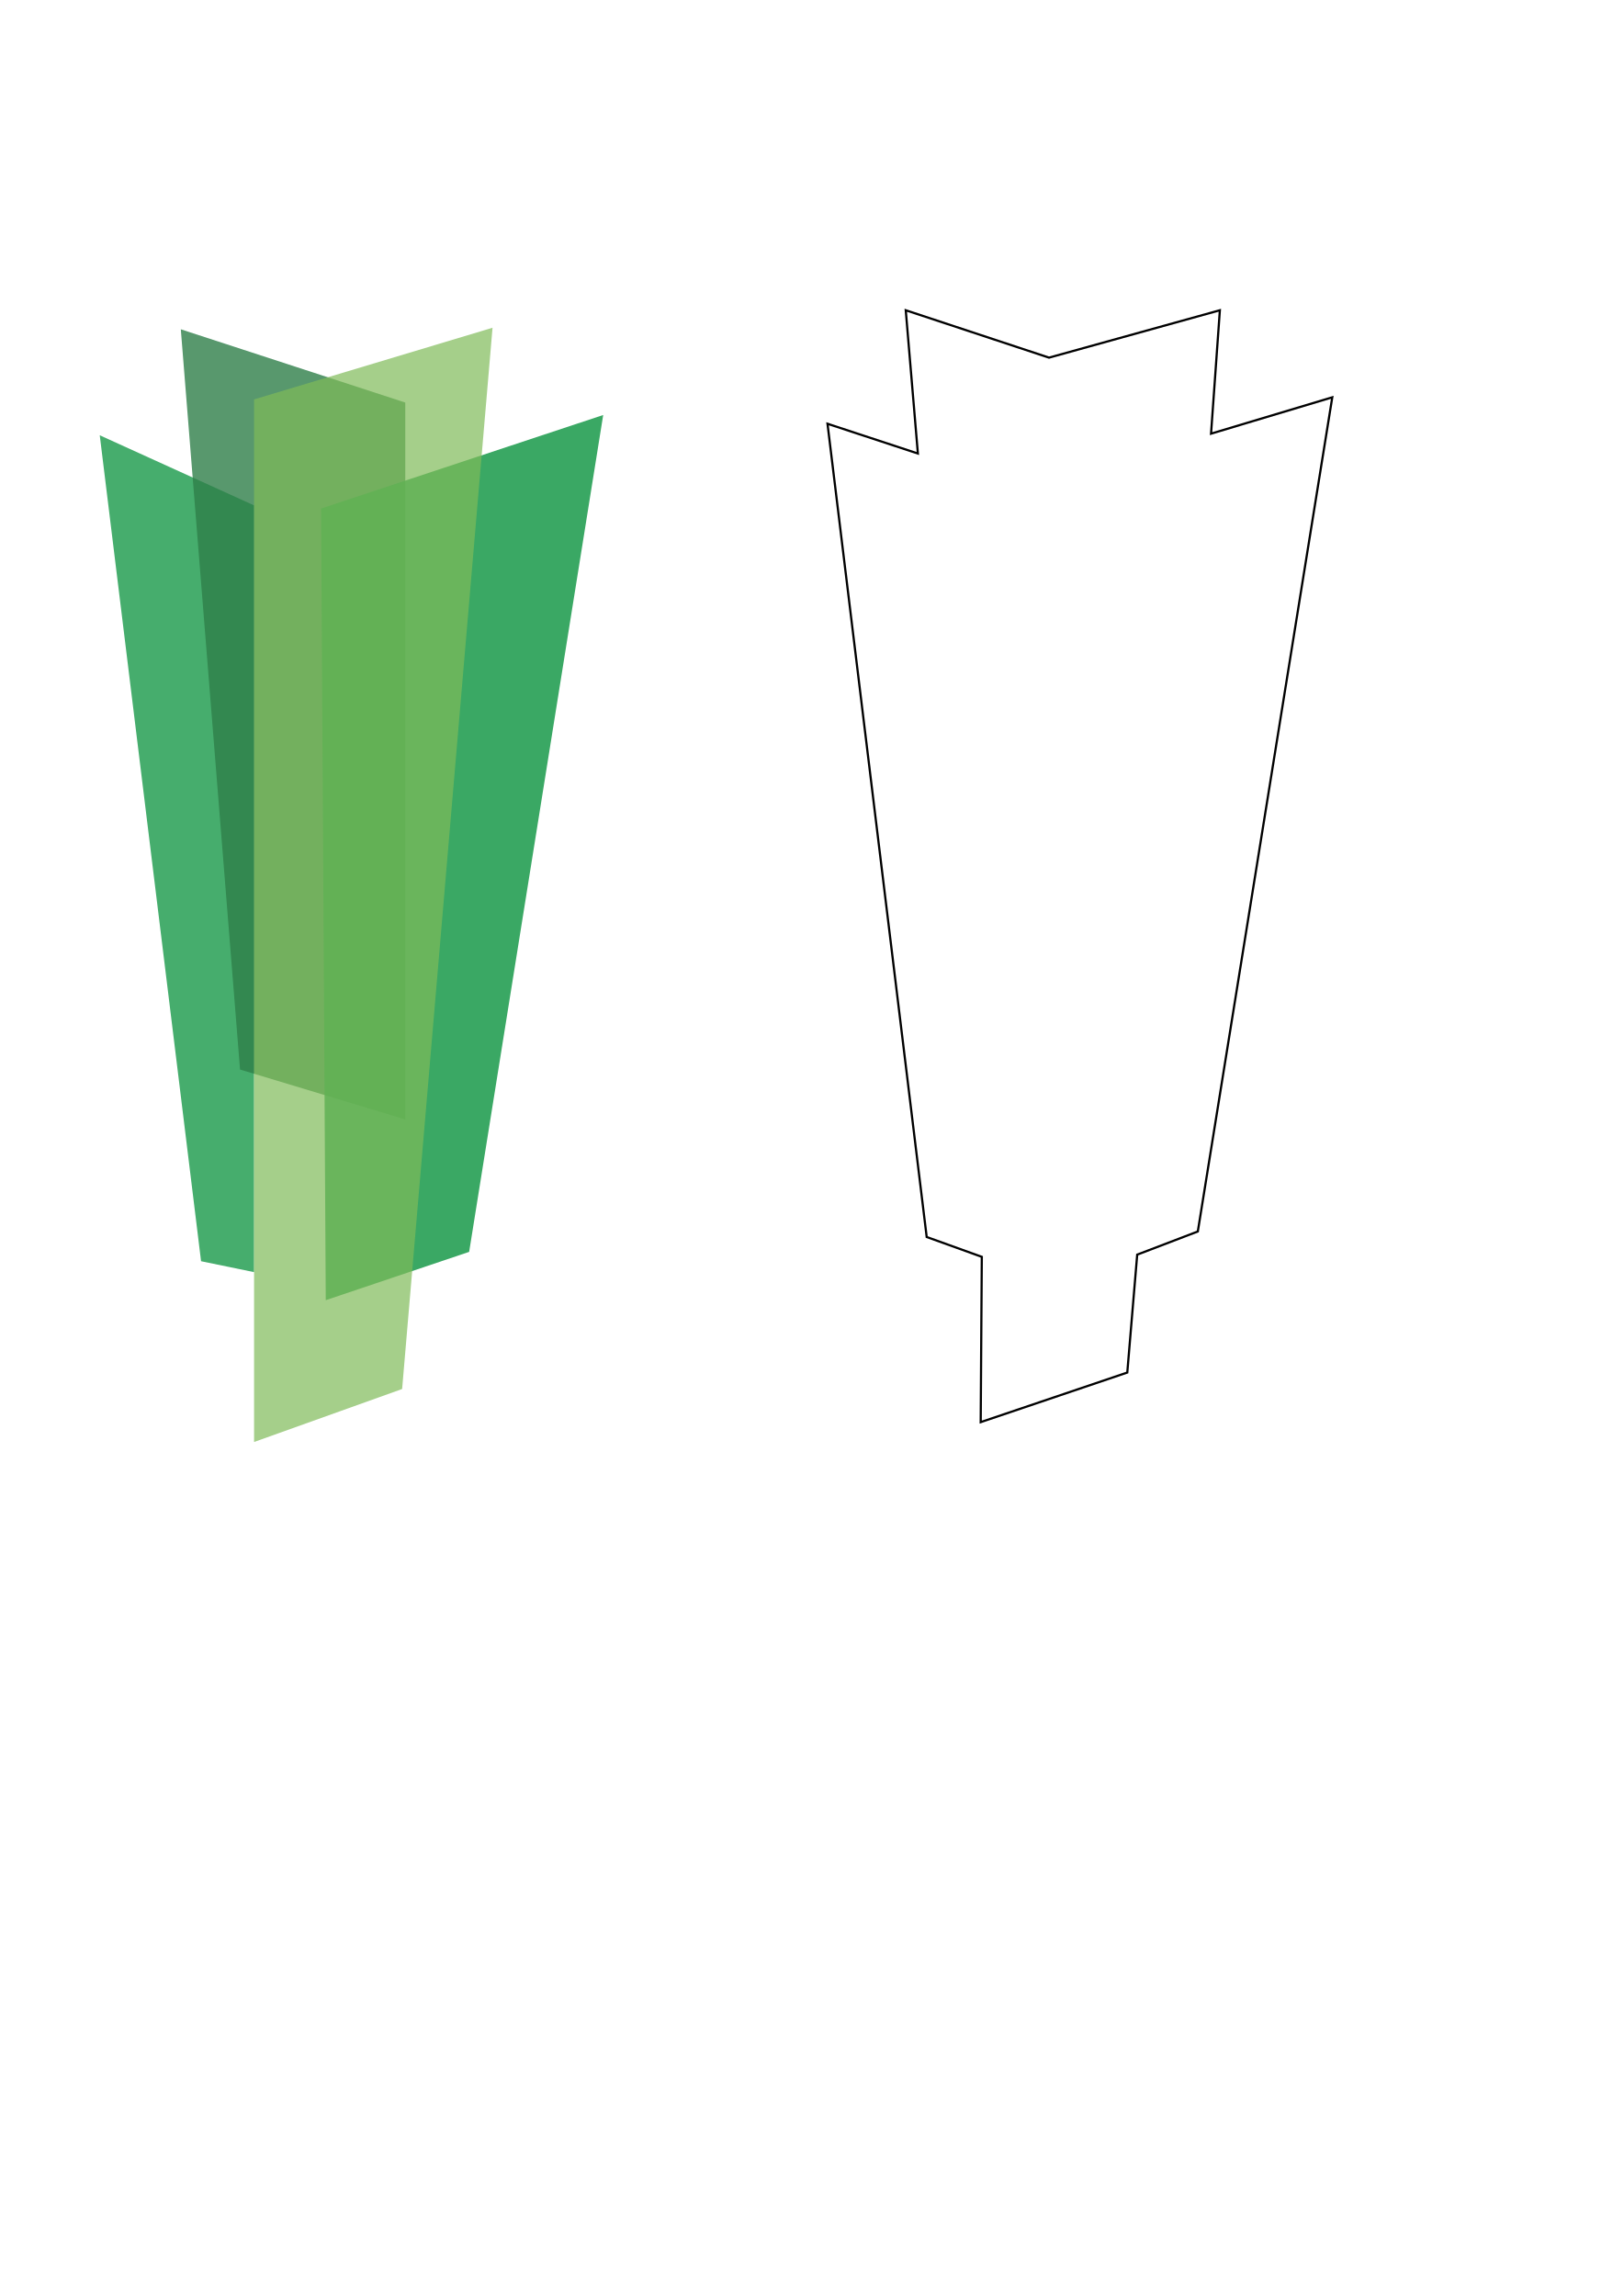
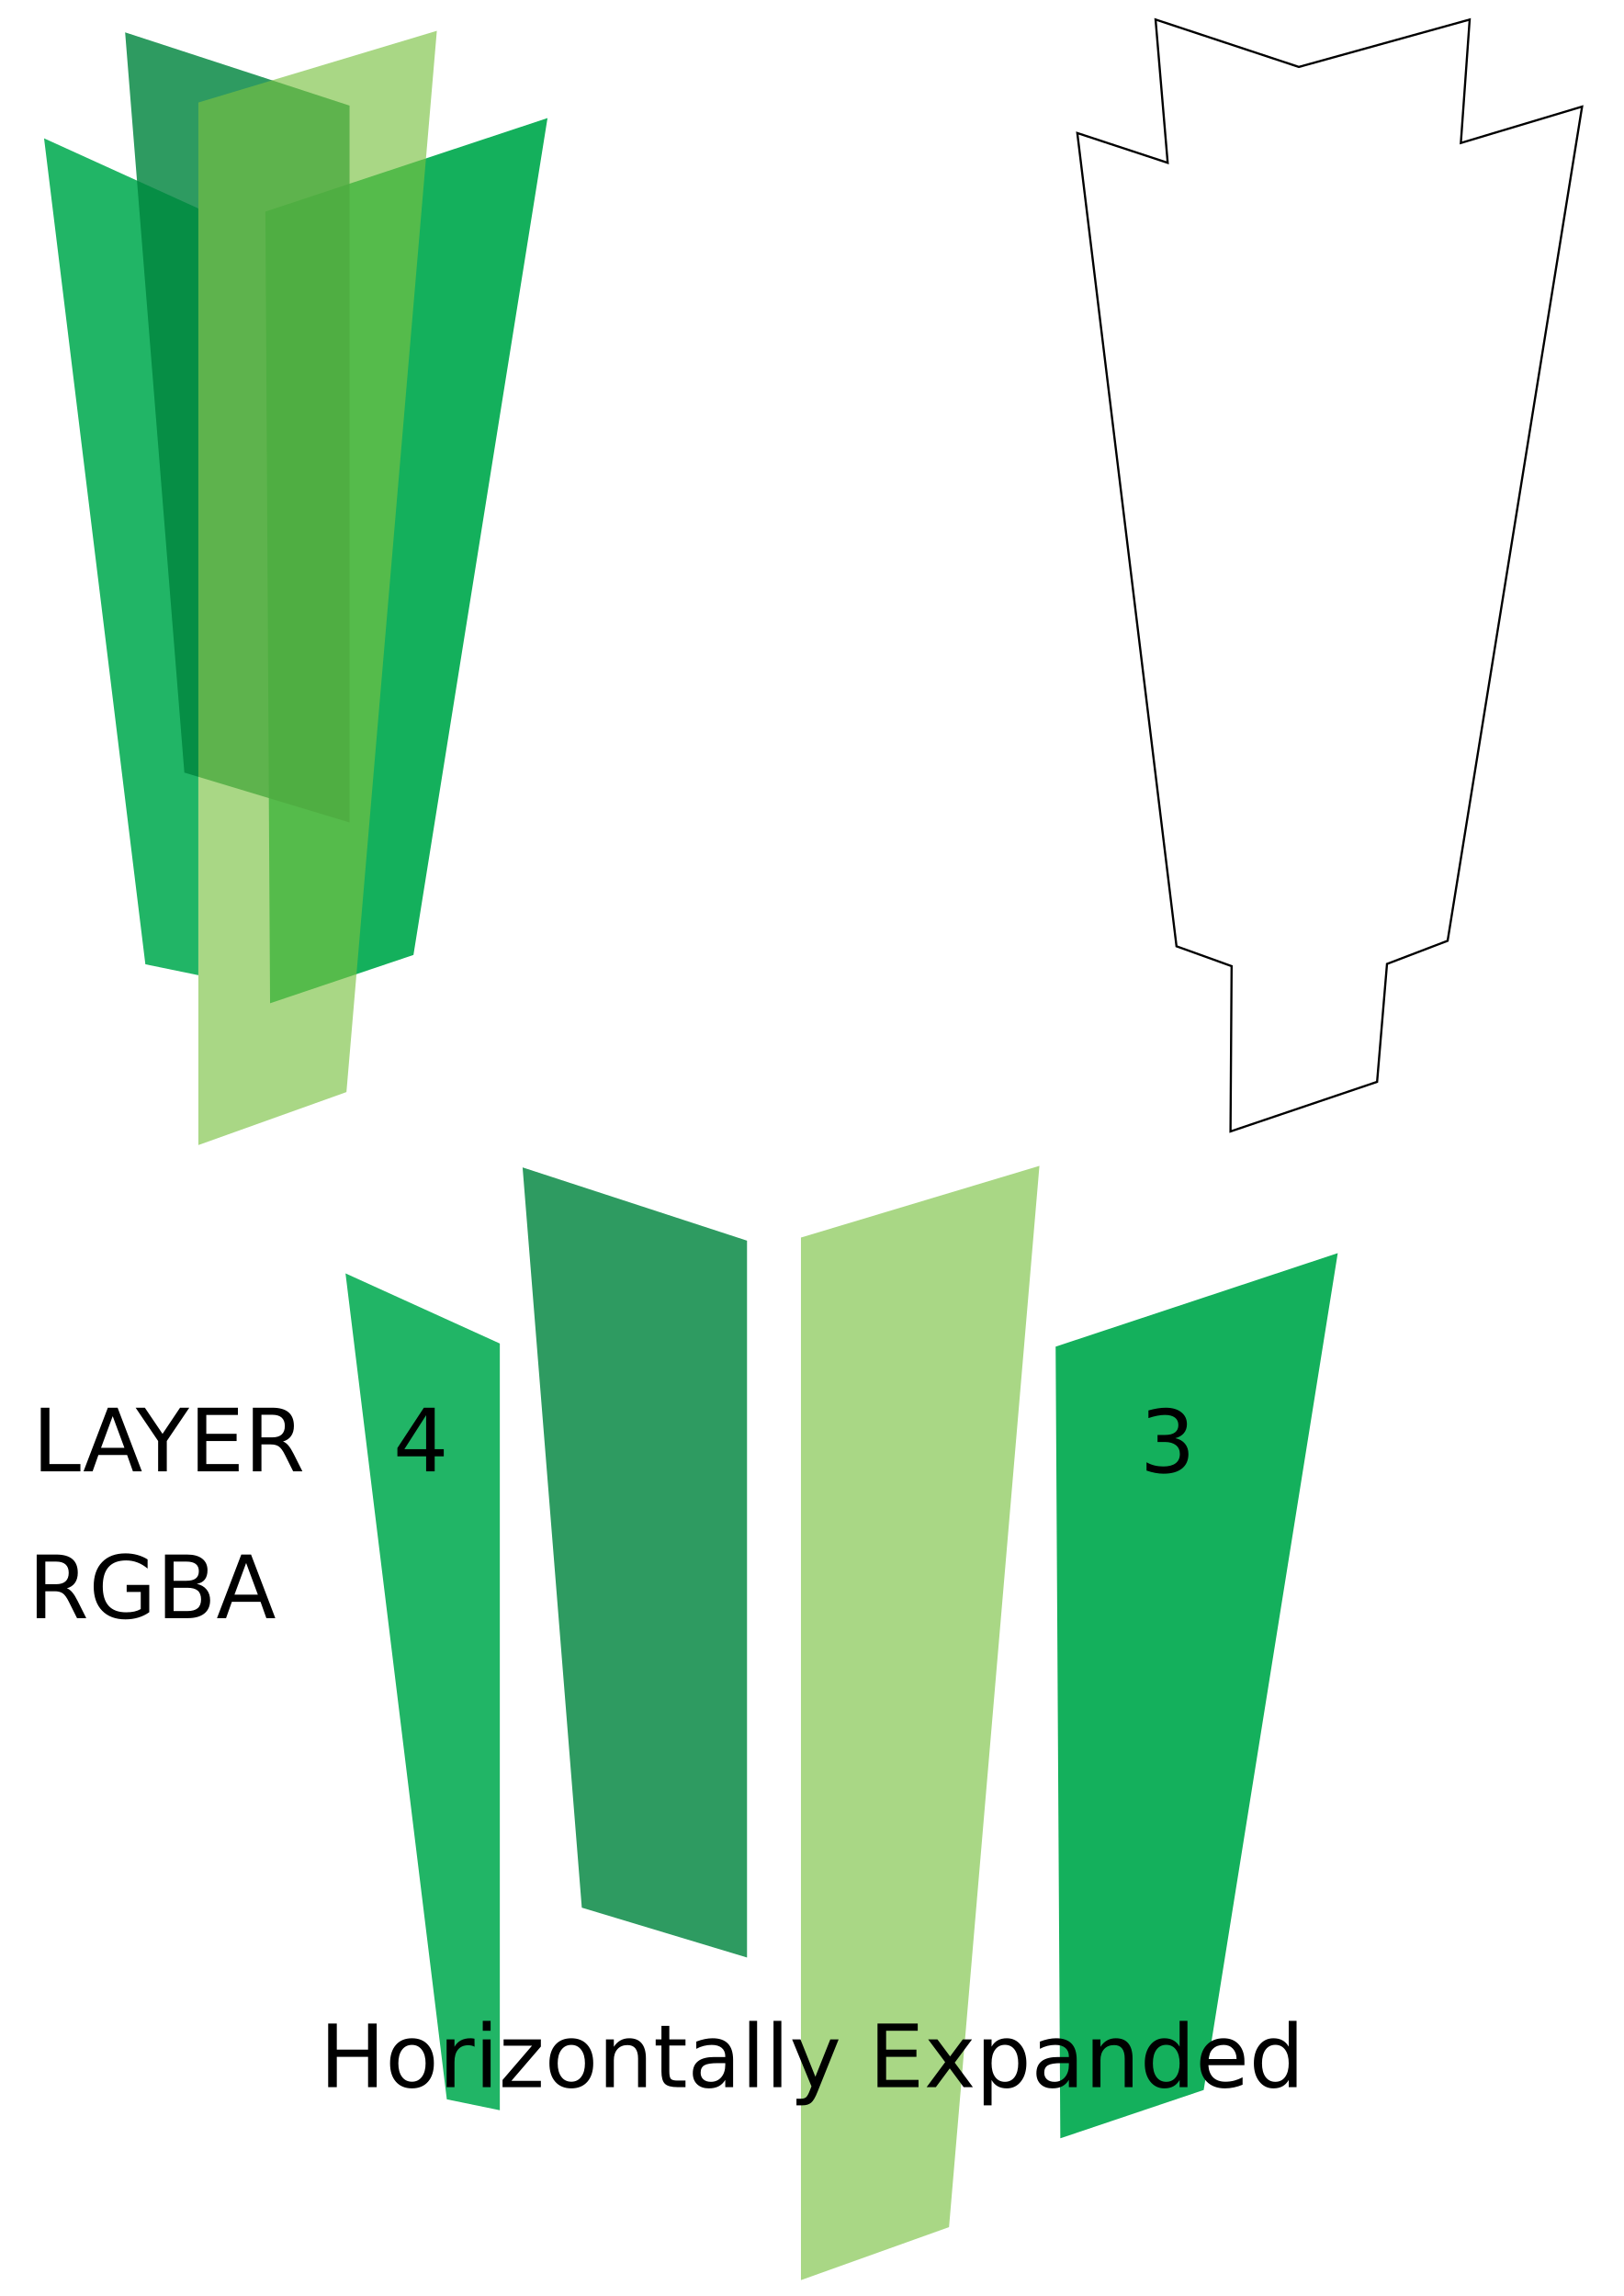
<svg xmlns="http://www.w3.org/2000/svg" width="744.094" height="1052.362" id="svg2" version="1.1">
  <defs id="defs4" />
  <g id="layer1">
-     <path style="fill:none;stroke:#000000;stroke-width:1px;stroke-linecap:butt;stroke-linejoin:miter;stroke-opacity:1" d="m 379.218,194.228 45.457,372.746 25.254,9.091 -0.505,75.761 67.175,-22.728 4.546,-54.043 27.779,-10.607 61.619,-382.343 -55.558,16.668 4.041,-56.569 -78.287,21.718 -65.66,-21.718 5.556,65.66 z" id="path3053" />
-     <g id="g3831">
-       <path id="path3055" d="m 45.714,199.505 70.714,32.143 0,351.429 -24.286,-5 z" style="opacity:0.8;fill:#189949;fill-opacity:1;stroke:none" />
-       <path id="path3057" d="M 82.857,150.934 110,490.219 l 75.714,22.857 0,-328.571 z" style="opacity:0.8;fill:#2e7e49;fill-opacity:1;stroke:none" />
-       <path id="path3061" d="M 276.429,190.219 147.143,233.076 149.286,595.934 215,573.791 z" style="opacity:0.85;fill:#189949;fill-opacity:1;stroke:none" />
-       <path id="path3059" d="m 225.714,150.219 -109.286,32.857 0,477.857 67.857,-24.286 z" style="opacity:0.7;fill:#7fbb59;fill-opacity:1;stroke:none" />
-     </g>
+     <path style="fill:#00aa4f;fill-opacity:0.871;stroke:none" d="m 158.338,583.651 70.714,32.143 0,351.429 -24.286,-5 z" id="path3055-3" />
+     <path style="fill:#00aa4f;fill-opacity:0.918;stroke:none" d="m 613.053,574.365 -129.286,42.857 2.143,362.857 65.714,-22.143 z" id="path3061-1" />
+     <path style="fill:#00853e;fill-opacity:0.82;stroke:none" d="m 239.481,535.08 27.143,339.286 75.714,22.857 0,-328.571 z" id="path3057-0" />
+     <path style="fill:#7ac142;fill-opacity:0.643;stroke:none" d="m 476.338,534.365 -109.286,32.857 0,477.857 67.857,-24.286 z" id="path3059-5" />
+     <path style="fill:none;stroke:#000000;stroke-width:1px;stroke-linecap:butt;stroke-linejoin:miter;stroke-opacity:1" d="m 493.697,60.985 45.457,372.746 25.254,9.091 -0.505,75.761 67.175,-22.728 4.546,-54.043 27.779,-10.607 61.619,-382.343 -55.558,16.668 4.041,-56.569 -78.287,21.718 -65.66,-21.718 5.556,65.66 z" id="path3053" />
+     <path style="opacity:1;fill:#00aa4f;fill-opacity:0.871;stroke:none" d="m 20.193,63.405 70.714,32.143 0,351.429 -24.286,-5 z" id="path3055" />
+     <path style="opacity:1;fill:#00aa4f;fill-opacity:0.918;stroke:none" d="M 250.907,54.119 121.621,96.977 l 2.143,362.857 65.714,-22.143 z" id="path3061" />
+     <path style="opacity:1;fill:#00853e;fill-opacity:0.82;stroke:none" d="m 57.335,14.834 27.143,339.286 75.714,22.857 0,-328.571 z" id="path3057" />
+     <path style="opacity:1;fill:#7ac142;fill-opacity:0.643;stroke:none" d="m 200.193,14.119 -109.286,32.857 0,477.857 67.857,-24.286 z" id="path3059" />
+     <flowRoot xml:space="preserve" id="flowRoot3907" style="font-size:40px;font-style:normal;font-weight:normal;line-height:125%;letter-spacing:0px;word-spacing:0px;fill:#000000;fill-opacity:1;stroke:none;font-family:Bitstream Vera Sans" transform="translate(46.40846,230.724)">
+       <flowRegion id="flowRegion3909">
+         <rect id="rect3911" width="32.857" height="55.714" x="361.429" y="403.791" />
+       </flowRegion>
+       <flowPara id="flowPara3913">1</flowPara>
+     </flowRoot>
+     <flowRoot xml:space="preserve" id="flowRoot3907-1" style="font-size:40px;font-style:normal;font-weight:normal;line-height:125%;letter-spacing:0px;word-spacing:0px;fill:#000000;fill-opacity:1;stroke:none;font-family:Bitstream Vera Sans" transform="translate(-66.79411,231.2514)">
+       <flowRegion id="flowRegion3909-4">
+         <rect id="rect3911-0" width="32.857" height="55.714" x="361.429" y="403.791" />
+       </flowRegion>
+       <flowPara id="flowPara3913-6">2</flowPara>
+     </flowRoot>
+     <text xml:space="preserve" style="font-size:40px;font-style:normal;font-weight:normal;line-height:125%;letter-spacing:0px;word-spacing:0px;fill:#000000;fill-opacity:1;stroke:none;font-family:Bitstream Vera Sans" x="522.367" y="674.903" id="text3953">
+       <tspan id="tspan3955" x="522.367" y="674.903">3</tspan>
+     </text>
+     <text xml:space="preserve" style="font-size:40px;font-style:normal;font-weight:normal;line-height:125%;letter-spacing:0px;word-spacing:0px;fill:#000000;fill-opacity:1;stroke:none;font-family:Bitstream Vera Sans" x="180.161" y="674.375" id="text3957">
+       <tspan id="tspan3959" x="180.161" y="674.375">4</tspan>
+     </text>
+     <text xml:space="preserve" style="font-size:40px;font-style:normal;font-weight:normal;line-height:125%;letter-spacing:0px;word-spacing:0px;fill:#000000;fill-opacity:1;stroke:none;font-family:Bitstream Vera Sans" x="14.771" y="674.375" id="text3957-0">
+       <tspan id="tspan3959-9" x="14.771" y="674.375">LAYER</tspan>
+     </text>
+     <text xml:space="preserve" style="font-size:40px;font-style:normal;font-weight:normal;line-height:125%;letter-spacing:0px;word-spacing:0px;fill:#000000;fill-opacity:1;stroke:none;font-family:Bitstream Vera Sans" x="146.471" y="956.634" id="text3982">
+       <tspan id="tspan3984" x="146.471" y="956.634">Horizontally Expanded</tspan>
+     </text>
+     <text xml:space="preserve" style="font-size:40px;font-style:normal;font-weight:normal;line-height:125%;letter-spacing:0px;word-spacing:0px;fill:#000000;fill-opacity:1;stroke:none;font-family:Bitstream Vera Sans" x="12.895" y="741.673" id="text3957-0-6">
+       <tspan id="tspan3959-9-8" x="12.895" y="741.673">RGBA</tspan>
+     </text>
+     <flowRoot xml:space="preserve" id="flowRoot4126" style="fill:black;stroke:none;stroke-opacity:1;stroke-width:1px;stroke-linejoin:miter;stroke-linecap:butt;fill-opacity:1;font-family:Bitstream Vera Sans;font-style:normal;font-weight:normal;font-size:14px;line-height:125%;letter-spacing:0px;word-spacing:0px">
+       <flowRegion id="flowRegion4128">
+         <rect id="rect4130" width="12.143" height="45" x="144.286" y="728.076" />
+       </flowRegion>
+       <flowPara id="flowPara4132" />
+     </flowRoot>
+     <flowRoot xml:space="preserve" id="flowRoot4134-0" style="font-size:14px;font-style:normal;font-weight:normal;line-height:125%;letter-spacing:0px;word-spacing:0px;fill:#000000;fill-opacity:1;stroke:none;font-family:Bitstream Vera Sans" transform="translate(49.66664,-9.285386)">
+       <flowRegion id="flowRegion4136-9">
+         <rect id="rect4138-0" width="35.714" height="83.571" x="142.857" y="708.791" />
+       </flowRegion>
+       <flowPara id="flowPara4140-5">0, 170, 79, 222</flowPara>
+     </flowRoot>
+     <flowRoot xml:space="preserve" id="flowRoot4175" style="font-size:14px;font-style:normal;font-weight:normal;line-height:125%;letter-spacing:0px;word-spacing:0px;fill:#000000;fill-opacity:1;stroke:none;font-family:Bitstream Vera Sans" transform="translate(262.8571,-120)">
+       <flowRegion id="flowRegion4177">
+         <rect id="rect4179" width="33.571" height="196.429" x="22.143" y="824.505" />
+       </flowRegion>
+       <flowPara id="flowPara4181">0, 133,</flowPara>
+       <flowPara id="flowPara4185">62, 209 </flowPara>
+     </flowRoot>
+     <flowRoot xml:space="preserve" id="flowRoot4175-8" style="font-size:14px;font-style:normal;font-weight:normal;line-height:125%;letter-spacing:0px;word-spacing:0px;fill:#000000;fill-opacity:1;stroke:none;font-family:Bitstream Vera Sans" transform="translate(373.8983,-120.1033)">
+       <flowRegion id="flowRegion4177-8">
+         <rect id="rect4179-8" width="33.571" height="196.429" x="22.143" y="824.505" />
+       </flowRegion>
+       <flowPara id="flowPara4181-9">122, 193,</flowPara>
+       <flowPara id="flowPara4185-5">66, 164 </flowPara>
+     </flowRoot>
+     <flowRoot xml:space="preserve" id="flowRoot4219" style="fill:black;stroke:none;stroke-opacity:1;stroke-width:1px;stroke-linejoin:miter;stroke-linecap:butt;fill-opacity:1;font-family:Bitstream Vera Sans;font-style:normal;font-weight:normal;font-size:14px;line-height:125%;letter-spacing:0px;word-spacing:0px">
+       <flowRegion id="flowRegion4221">
+         <rect id="rect4223" width="30.714" height="15" x="465.714" y="1134.505" />
+       </flowRegion>
+       <flowPara id="flowPara4225" />
+     </flowRoot>
+     <flowRoot xml:space="preserve" id="flowRoot4175-8-9" style="font-size:14px;font-style:normal;font-weight:normal;line-height:125%;letter-spacing:0px;word-spacing:0px;fill:#000000;fill-opacity:1;stroke:none;font-family:Bitstream Vera Sans" transform="translate(497.4697,-117.9604)">
+       <flowRegion id="flowRegion4177-8-1">
+         <rect id="rect4179-8-6" width="33.571" height="196.429" x="22.143" y="824.505" />
+       </flowRegion>
+       <flowPara id="flowPara4181-9-5">0, 170,</flowPara>
+       <flowPara id="flowPara4185-5-3">79, 234 </flowPara>
+     </flowRoot>
  </g>
</svg>
